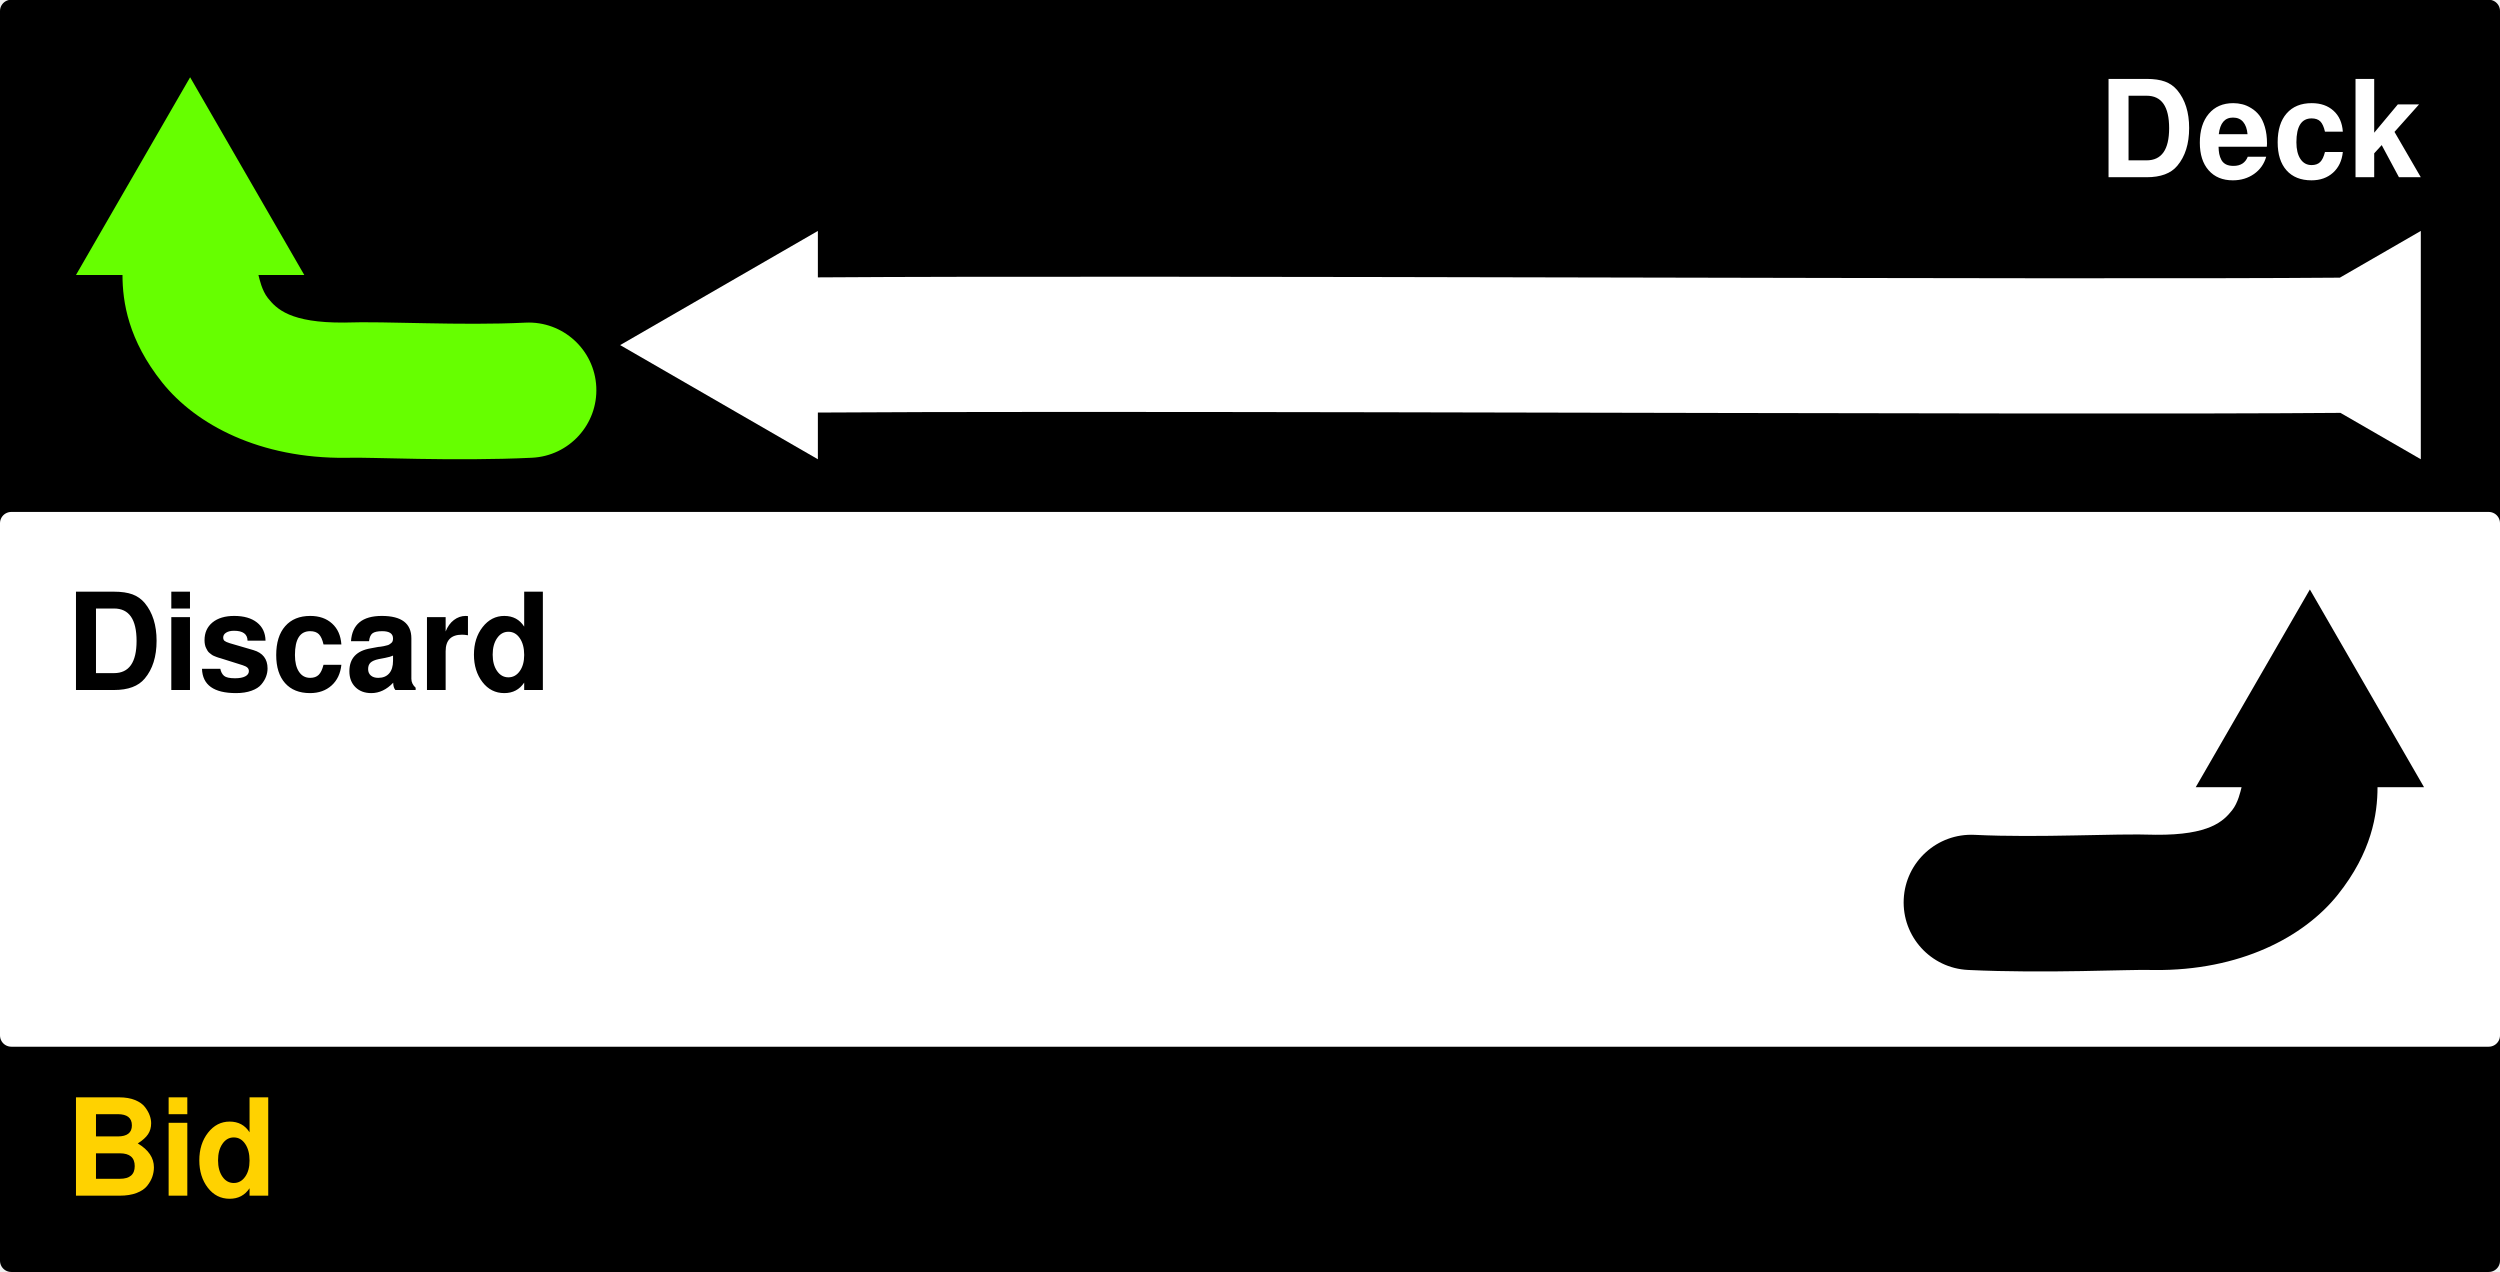
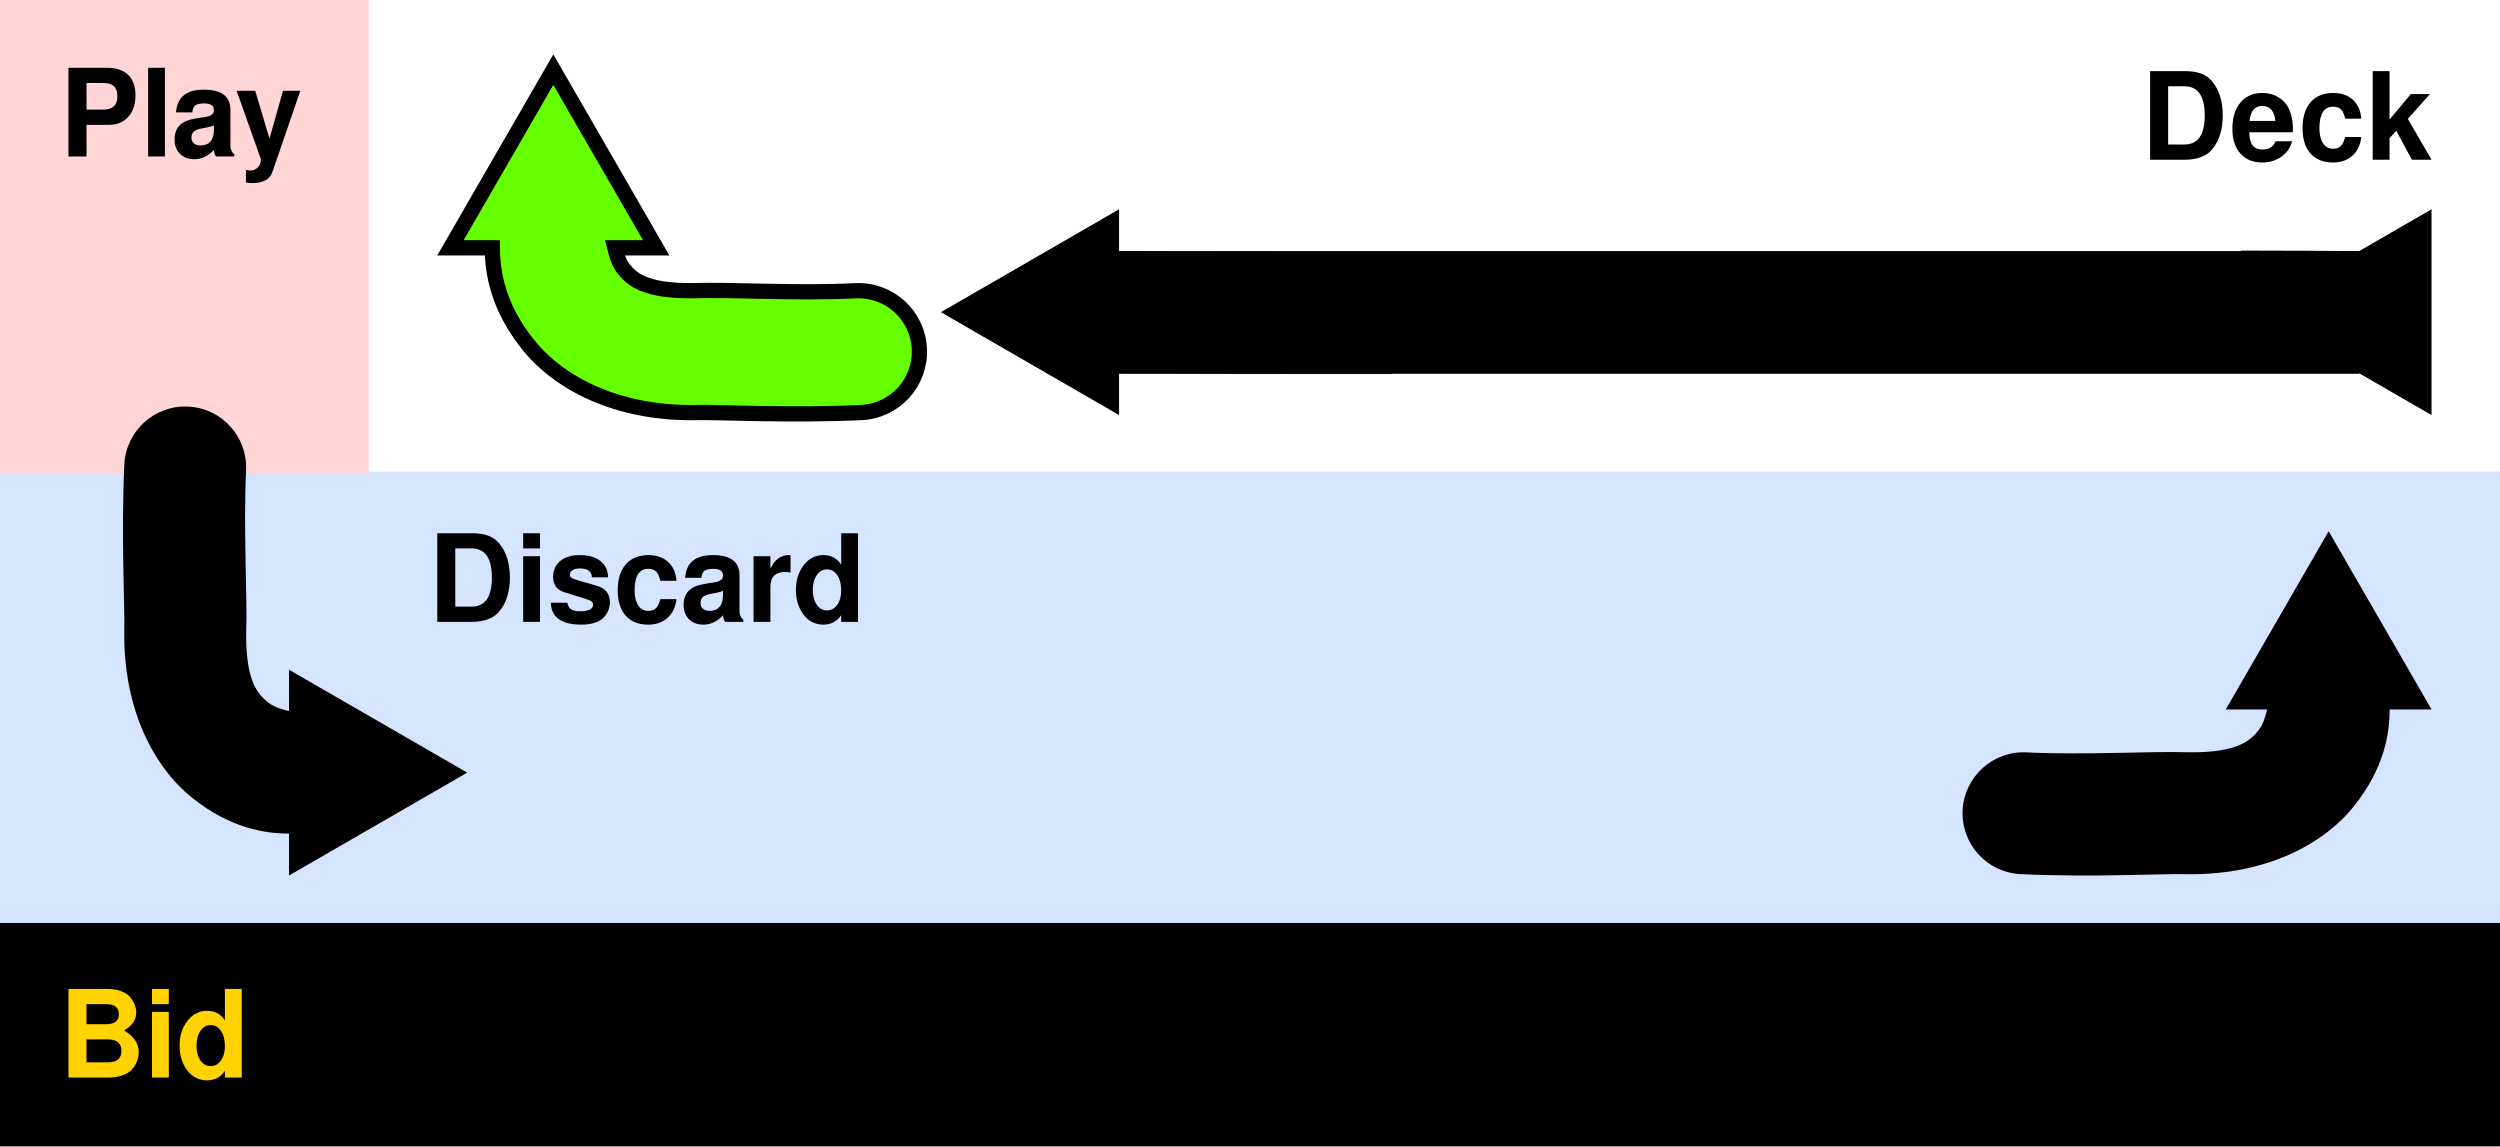
- <svg xmlns="http://www.w3.org/2000/svg" width="1478.577" height="752.28" viewBox="0 0 1478.577 752.28" id="svg2" version="1.1" xml:space="preserve">
+ <svg xmlns="http://www.w3.org/2000/svg" width="1640.643" height="752.28" viewBox="0 0 1640.643 752.28" id="svg2" version="1.1" xml:space="preserve">
  <defs id="defs4" />
-   <g id="layer1" transform="translate(643.8026,-1029.529)">
+   <g id="layer1" transform="translate(643.8024,-1029.529)">
    <g id="g4158" transform="matrix(2,0,0,2,-1800,-1412.362)">
      <g id="g4546" transform="matrix(1.79048,0,0,1.112238,987.1999,-333.313)" style="fill:#b3b3b3" />
      <g id="g847" transform="matrix(1.1,0,0,1.1,-110.2742,-123.2605)">
-         <rect transform="rotate(90)" y="-1294.841" x="1500.361" height="666.015" width="60.558" id="rect4183-8-5-9-3-6-3-7-5-6-1-7-1-1-3-9-7-2-5-7-2-6-1-2-2" style="fill:#000000;fill-opacity:1;stroke:#000000;stroke-width:6.065;stroke-linecap:round;stroke-linejoin:round;stroke-miterlimit:4;stroke-dasharray:none;stroke-opacity:1" ry="0" />
+         <rect transform="rotate(90)" y="-1371.54" x="1362.663" height="745.747" width="134.665" id="rect4183-8-5-9-3-6-3-7-5-6-1-7-1-1-3-9-7-2-5-7-2-6-1-2-28-6" style="fill:#d5e5ff;fill-opacity:1;stroke:none;stroke-width:6.065;stroke-linecap:round;stroke-linejoin:round;stroke-miterlimit:4;stroke-dasharray:none;stroke-opacity:1" ry="0" />
+         <rect transform="rotate(90)" y="-1371.54" x="1497.328" height="745.747" width="66.623" id="rect4183-8-5-9-3-6-3-7-5-6-1-7-1-1-3-9-7-2-5-7-2-6-1-2-2" style="fill:#000000;fill-opacity:1;stroke:none;stroke-width:6.065;stroke-linecap:round;stroke-linejoin:round;stroke-miterlimit:4;stroke-dasharray:none;stroke-opacity:1" ry="0" />
        <g id="g4546-2" transform="matrix(1.627709,0,0,1.011126,1011.421,-104.5906)" style="fill:#b3b3b3" />
        <g id="g4546-6" transform="matrix(1.627709,0,0,1.011126,882.8092,66.52339)" style="fill:#b3b3b3" />
        <g aria-label="SHIP" transform="matrix(0,0.3393939,-0.3393939,0,1083.087,1052.89)" id="text2762" style="font-weight:bold;font-size:85.77px;line-height:1.25;-inkscape-font-specification:'sans-serif, Bold';fill:#ffffff;stroke-width:1.339" />
        <g id="g4546-60" transform="matrix(1.627709,0,0,1.011126,1011.421,176.1832)" style="fill:#b3b3b3" />
        <g aria-label="SHIP" transform="matrix(0,0.3393939,-0.3393939,0,1211.699,1162.55)" id="text2762-8" style="font-weight:bold;font-size:85.77px;line-height:1.25;-inkscape-font-specification:'sans-serif, Bold';fill:#ffffff;stroke-width:1.339" />
-         <rect transform="rotate(90)" y="-1294.841" x="1224.966" height="666.015" width="137.697" id="rect4183-8-5-9-3-6-3-7-5-6-1-7-1-1-3-9-7-2-5-7-2-6-1-2-28" style="fill:#000000;fill-opacity:1;stroke:#000000;stroke-width:6.065;stroke-linecap:round;stroke-linejoin:round;stroke-miterlimit:4;stroke-dasharray:none;stroke-opacity:1" ry="0" />
-         <path id="path283-2" style="color:#000000;fill:#66ff00;fill-opacity:1;fill-rule:evenodd;stroke-width:1;stroke-linecap:round;-inkscape-stroke:none" d="m 676.905,1242.777 -30.69,53.157 h 12.506 l 0.004,0.257 -0.002,-0.257 c 0,7.246 1.566,17.502 10.685,28.908 9.12,11.405 26.316,20.466 49.404,20.241 h 0.268 l 0.269,-0.011 c 5.367,-0.211 28.549,0.998 49.458,-0.01 a 18.182,18.182 0 0 0 17.287,-19.033 18.182,18.182 0 0 0 -19.033,-17.287 c -17.833,0.858 -37.191,-0.422 -48.69,-0.023 0.03,-3e-4 0.056,0 0.086,9e-4 l -0.537,0.012 c 0.144,-0.01 0.304,-0.01 0.451,-0.013 -14.597,0.127 -18.26,-3.71 -20.56,-6.587 -1.609,-2.013 -2.271,-5.135 -2.541,-6.198 h 12.325 z" />
-         <path id="path4788-2-6" style="fill:#ffffff;fill-opacity:1;stroke:none;stroke-width:10.331;stroke-dasharray:none;stroke-dashoffset:0;stroke-opacity:0.511" d="m 845.664,1345.468 -53.156,-30.69 53.156,-30.69 v 12.486 c 90.677,-0.639 337.162,0.693 409.161,0.076 l 21.759,-12.562 v 61.38 l -21.598,-12.469 c -18.317,0.156 -46.739,0.197 -81.629,0.168 -104.931,-0.087 -260.346,-0.72 -327.693,-0.252 z" />
-         <text xml:space="preserve" style="font-style:normal;font-variant:normal;font-weight:600;font-stretch:normal;font-size:36.079px;line-height:1.25;font-family:FreeSans;-inkscape-font-specification:'FreeSans, Semi-Bold';font-variant-ligatures:normal;font-variant-caps:normal;font-variant-numeric:normal;font-variant-east-asian:normal;fill:#ffffff;fill-opacity:1;stroke:none;stroke-width:0.455;stroke-opacity:1" x="1195.96" y="1263.07" id="text15701-9" transform="scale(0.9948168,1.00521)">
-           <tspan id="tspan15699-2" style="font-style:normal;font-variant:normal;font-weight:600;font-stretch:normal;font-size:36.079px;font-family:FreeSans;-inkscape-font-specification:'FreeSans, Semi-Bold';font-variant-ligatures:normal;font-variant-caps:normal;font-variant-numeric:normal;font-variant-east-asian:normal;fill:#ffffff;fill-opacity:1;stroke:none;stroke-width:0.455;stroke-opacity:1" x="1195.96" y="1263.07">Deck</tspan>
-           <tspan style="font-style:normal;font-variant:normal;font-weight:600;font-stretch:normal;font-size:36.079px;font-family:FreeSans;-inkscape-font-specification:'FreeSans, Semi-Bold';font-variant-ligatures:normal;font-variant-caps:normal;font-variant-numeric:normal;font-variant-east-asian:normal;fill:#ffffff;fill-opacity:1;stroke:none;stroke-width:0.455;stroke-opacity:1" x="1195.96" y="1308.168" id="tspan429" />
+         <rect transform="rotate(90)" y="-1371.54" x="1222.005" height="745.747" width="140.658" id="rect4183-8-5-9-3-6-3-7-5-6-1-7-1-1-3-9-7-2-5-7-2-6-1-2-28" style="fill:#ffffff;fill-opacity:1;stroke:none;stroke-width:6.065;stroke-linecap:round;stroke-linejoin:round;stroke-miterlimit:4;stroke-dasharray:none;stroke-opacity:1" ry="0" />
+         <text xml:space="preserve" style="font-style:normal;font-variant:normal;font-weight:600;font-stretch:normal;font-size:36.079px;line-height:1.25;font-family:FreeSans;-inkscape-font-specification:'FreeSans, Semi-Bold';font-variant-ligatures:normal;font-variant-caps:normal;font-variant-numeric:normal;font-variant-east-asian:normal;fill:#000000;fill-opacity:1;stroke:none;stroke-width:0.455;stroke-opacity:1" x="1270.883" y="1263.07" id="text15701-9" transform="scale(0.9948168,1.00521)">
+           <tspan id="tspan15699-2" style="font-style:normal;font-variant:normal;font-weight:600;font-stretch:normal;font-size:36.079px;font-family:FreeSans;-inkscape-font-specification:'FreeSans, Semi-Bold';font-variant-ligatures:normal;font-variant-caps:normal;font-variant-numeric:normal;font-variant-east-asian:normal;fill:#000000;fill-opacity:1;stroke:none;stroke-width:0.455;stroke-opacity:1" x="1270.883" y="1263.07">Deck</tspan>
+           <tspan style="font-style:normal;font-variant:normal;font-weight:600;font-stretch:normal;font-size:36.079px;font-family:FreeSans;-inkscape-font-specification:'FreeSans, Semi-Bold';font-variant-ligatures:normal;font-variant-caps:normal;font-variant-numeric:normal;font-variant-east-asian:normal;fill:#000000;fill-opacity:1;stroke:none;stroke-width:0.455;stroke-opacity:1" x="1270.883" y="1308.168" id="tspan429" />
        </text>
-         <rect transform="matrix(0,1,1,0,0,0)" y="628.826" x="1362.663" height="666.015" width="137.697" id="rect4183-8-5-9-3-6-3-7-5-6-1-7-1-1-3-9-7-2-5-7-2-6-1-2-28-3" style="fill:#ffffff;fill-opacity:1;stroke:#ffffff;stroke-width:6.065;stroke-linecap:round;stroke-linejoin:round;stroke-miterlimit:4;stroke-dasharray:none;stroke-opacity:1" ry="0" />
-         <path id="path283-2-6" style="color:#000000;fill:#000000;fill-opacity:1;fill-rule:evenodd;stroke-width:1;stroke-linecap:round;-inkscape-stroke:none" d="m 1246.763,1380.474 30.69,53.157 h -12.506 v 0.257 -0.257 c 0,7.246 -1.566,17.502 -10.685,28.908 -9.12,11.405 -26.316,20.466 -49.404,20.241 h -0.268 l -0.269,-0.011 c -5.367,-0.211 -28.549,0.998 -49.458,-0.01 a 18.182,18.182 0 0 1 -17.287,-19.033 18.182,18.182 0 0 1 19.033,-17.287 c 17.833,0.858 37.191,-0.422 48.69,-0.023 -0.03,-3e-4 -0.056,0 -0.086,9e-4 l 0.537,0.012 c -0.144,-0.01 -0.304,-0.01 -0.451,-0.013 14.597,0.127 18.26,-3.71 20.56,-6.587 1.609,-2.013 2.271,-5.135 2.541,-6.198 h -12.325 z" />
-         <text xml:space="preserve" style="font-style:normal;font-variant:normal;font-weight:600;font-stretch:normal;font-size:36.079px;line-height:1.25;font-family:FreeSans;-inkscape-font-specification:'FreeSans, Semi-Bold';font-variant-ligatures:normal;font-variant-caps:normal;font-variant-numeric:normal;font-variant-east-asian:normal;fill:#ffd200;fill-opacity:1;stroke:none;stroke-width:0.455;stroke-opacity:1" x="646.696" y="1535.442" id="text15701-9-8" transform="scale(0.9948168,1.00521)">
-           <tspan id="tspan15699-2-7" style="font-style:normal;font-variant:normal;font-weight:600;font-stretch:normal;font-size:36.079px;font-family:FreeSans;-inkscape-font-specification:'FreeSans, Semi-Bold';font-variant-ligatures:normal;font-variant-caps:normal;font-variant-numeric:normal;font-variant-east-asian:normal;fill:#ffd200;fill-opacity:1;stroke:none;stroke-width:0.455;stroke-opacity:1" x="646.696" y="1535.442">Bid</tspan>
+         <path id="path283-2-6" style="color:#000000;fill:#000000;fill-opacity:1;fill-rule:evenodd;stroke-width:1;stroke-linecap:round;-inkscape-stroke:none" d="m 1320.429,1380.474 30.69,53.157 h -12.506 v 0.257 -0.257 c 0,7.246 -1.566,17.502 -10.685,28.908 -9.12,11.405 -26.316,20.466 -49.404,20.241 h -0.268 l -0.269,-0.011 c -5.367,-0.211 -28.549,0.998 -49.458,-0.01 a 18.182,18.182 0 0 1 -17.287,-19.033 18.182,18.182 0 0 1 19.033,-17.287 c 17.833,0.858 37.191,-0.422 48.69,-0.023 -0.03,-3e-4 -0.056,0 -0.086,9e-4 l 0.537,0.012 c -0.144,-0.01 -0.304,-0.01 -0.451,-0.013 14.597,0.127 18.26,-3.71 20.56,-6.587 1.609,-2.013 2.271,-5.135 2.541,-6.198 h -12.325 z" />
+         <text xml:space="preserve" style="font-style:normal;font-variant:normal;font-weight:600;font-stretch:normal;font-size:36.079px;line-height:1.25;font-family:FreeSans;-inkscape-font-specification:'FreeSans, Semi-Bold';font-variant-ligatures:normal;font-variant-caps:normal;font-variant-numeric:normal;font-variant-east-asian:normal;fill:#ffd200;fill-opacity:1;stroke:none;stroke-width:1.136;stroke-opacity:1;stroke-dasharray:none" x="646.696" y="1535.442" id="text15701-9-8" transform="scale(0.9948168,1.00521)">
+           <tspan id="tspan15699-2-7" style="font-style:normal;font-variant:normal;font-weight:600;font-stretch:normal;font-size:36.079px;font-family:FreeSans;-inkscape-font-specification:'FreeSans, Semi-Bold';font-variant-ligatures:normal;font-variant-caps:normal;font-variant-numeric:normal;font-variant-east-asian:normal;fill:#ffd200;fill-opacity:1;stroke:none;stroke-width:1.136;stroke-opacity:1;stroke-dasharray:none" x="646.696" y="1535.442">Bid</tspan>
        </text>
-         <text xml:space="preserve" style="font-style:normal;font-variant:normal;font-weight:600;font-stretch:normal;font-size:36.079px;line-height:1.25;font-family:FreeSans;-inkscape-font-specification:'FreeSans, Semi-Bold';font-variant-ligatures:normal;font-variant-caps:normal;font-variant-numeric:normal;font-variant-east-asian:normal;fill:#000000;fill-opacity:1;stroke:none;stroke-width:0.455;stroke-opacity:1" x="646.696" y="1400.206" id="text15701-9-8-9" transform="scale(0.9948168,1.00521)">
-           <tspan id="tspan15699-2-7-2" style="font-style:normal;font-variant:normal;font-weight:600;font-stretch:normal;font-size:36.079px;font-family:FreeSans;-inkscape-font-specification:'FreeSans, Semi-Bold';font-variant-ligatures:normal;font-variant-caps:normal;font-variant-numeric:normal;font-variant-east-asian:normal;fill:#000000;fill-opacity:1;stroke:none;stroke-width:0.455;stroke-opacity:1" x="646.696" y="1400.206">Discard</tspan>
+         <text xml:space="preserve" style="font-style:normal;font-variant:normal;font-weight:600;font-stretch:normal;font-size:36.079px;line-height:1.25;font-family:FreeSans;-inkscape-font-specification:'FreeSans, Semi-Bold';font-variant-ligatures:normal;font-variant-caps:normal;font-variant-numeric:normal;font-variant-east-asian:normal;fill:#000000;fill-opacity:1;stroke:none;stroke-width:0.455;stroke-opacity:1" x="757.276" y="1400.206" id="text15701-9-8-9" transform="scale(0.9948168,1.00521)">
+           <tspan id="tspan15699-2-7-2" style="font-style:normal;font-variant:normal;font-weight:600;font-stretch:normal;font-size:36.079px;font-family:FreeSans;-inkscape-font-specification:'FreeSans, Semi-Bold';font-variant-ligatures:normal;font-variant-caps:normal;font-variant-numeric:normal;font-variant-east-asian:normal;fill:#000000;fill-opacity:1;stroke:none;stroke-width:0.455;stroke-opacity:1" x="757.276" y="1400.206">Discard</tspan>
        </text>
+         <g id="g21323" transform="translate(55.36648,379.0102)">
+           <path id="path283-2" style="color:#000000;fill:#66ff00;fill-opacity:1;fill-rule:evenodd;stroke:#000000;stroke-width:4.545;stroke-linecap:round;stroke-dasharray:none" d="m 735.482,863.766 -30.69,53.157 h 12.506 l 0.004,0.257 -0.002,-0.257 c 0,7.246 1.566,17.502 10.685,28.908 9.12,11.405 26.316,20.466 49.404,20.241 h 0.268 l 0.269,-0.011 c 5.367,-0.211 28.549,0.998 49.458,-0.01 a 18.182,18.182 0 0 0 17.287,-19.033 18.182,18.182 0 0 0 -19.033,-17.287 c -17.833,0.858 -37.191,-0.422 -48.69,-0.023 0.03,-3e-4 0.056,0 0.086,9e-4 l -0.537,0.012 c 0.144,-0.01 0.304,-0.01 0.451,-0.013 -14.597,0.127 -18.26,-3.71 -20.56,-6.587 -1.609,-2.013 -2.271,-5.135 -2.541,-6.198 h 12.325 z" />
+           <path id="path4788-2-6-6" style="fill:#000000;fill-opacity:1;stroke:none;stroke-width:10.331;stroke-dasharray:none;stroke-dashoffset:0;stroke-opacity:0.511" d="m 904.241,966.807 -53.156,-30.69 53.156,-30.69 v 12.553 c 20.129,0.14 49.293,0.166 81.457,0.153 v 36.356 c -32.273,0.011 -61.126,-0.024 -81.457,-0.168 z" />
+         </g>
+         <path id="path4788-2-6-7" style="fill:#000000;fill-opacity:1;stroke:none;stroke-width:10.331;stroke-dasharray:none;stroke-dashoffset:0;stroke-opacity:0.511" d="m 1351.119,1345.817 -21.759,-12.562 c -9.09,-0.078 -21.018,-0.124 -35.006,-0.147 v -36.355 c 13.973,0.025 25.898,0.075 35.167,0.154 l 21.598,-12.469 z" />
+         <rect style="fill:#000000;stroke-width:6.065;stroke-linecap:round;stroke-opacity:0.153" id="rect630" width="369.914" height="36.593" x="959.608" y="-1333.499" transform="scale(1,-1)" />
+         <rect transform="rotate(90)" y="-735.801" x="1222.005" height="110.007" width="141.207" id="rect4183-8-5-9-3-6-3-7-5-6-1-7-1-1-3-9-7-2-5-7-2-6-1-2-28-9" style="fill:#ffd5d5;fill-opacity:1;stroke:none;stroke-width:6.065;stroke-linecap:round;stroke-linejoin:round;stroke-miterlimit:4;stroke-dasharray:none;stroke-opacity:0.153" ry="0" />
+         <text xml:space="preserve" style="font-style:normal;font-variant:normal;font-weight:600;font-stretch:normal;font-size:36.079px;line-height:1.25;font-family:FreeSans;-inkscape-font-specification:'FreeSans, Semi-Bold';font-variant-ligatures:normal;font-variant-caps:normal;font-variant-numeric:normal;font-variant-east-asian:normal;fill:#000000;fill-opacity:1;stroke:none;stroke-width:0.455;stroke-opacity:1" x="646.696" y="1262.094" id="text15701-9-5" transform="scale(0.9948168,1.00521)">
+           <tspan id="tspan15699-2-3" style="font-style:normal;font-variant:normal;font-weight:600;font-stretch:normal;font-size:36.079px;font-family:FreeSans;-inkscape-font-specification:'FreeSans, Semi-Bold';font-variant-ligatures:normal;font-variant-caps:normal;font-variant-numeric:normal;font-variant-east-asian:normal;fill:#000000;fill-opacity:1;stroke:none;stroke-width:0.455;stroke-opacity:1" x="646.696" y="1262.094">Play</tspan>
+         </text>
+         <path id="path283-2-6-2" style="color:#000000;fill:#000000;fill-opacity:1;fill-rule:evenodd;stroke-width:1;stroke-linecap:round;-inkscape-stroke:none" d="m 765.169,1452.476 -53.157,30.69 v -12.506 h -0.257 0.257 c -7.246,0 -17.502,-1.566 -28.908,-10.685 -11.405,-9.12 -20.466,-26.316 -20.241,-49.404 v -0.268 l 0.011,-0.269 c 0.211,-5.367 -0.998,-28.549 0.01,-49.458 a 18.182,18.182 0 0 1 19.033,-17.287 18.182,18.182 0 0 1 17.287,19.033 c -0.858,17.833 0.422,37.191 0.023,48.69 3e-4,-0.03 0,-0.056 -9e-4,-0.086 l -0.012,0.537 c 0.01,-0.144 0.01,-0.304 0.013,-0.451 -0.127,14.597 3.71,18.26 6.587,20.56 2.013,1.609 5.135,2.271 6.198,2.541 v -12.325 z" />
      </g>
    </g>
  </g>
</svg>
